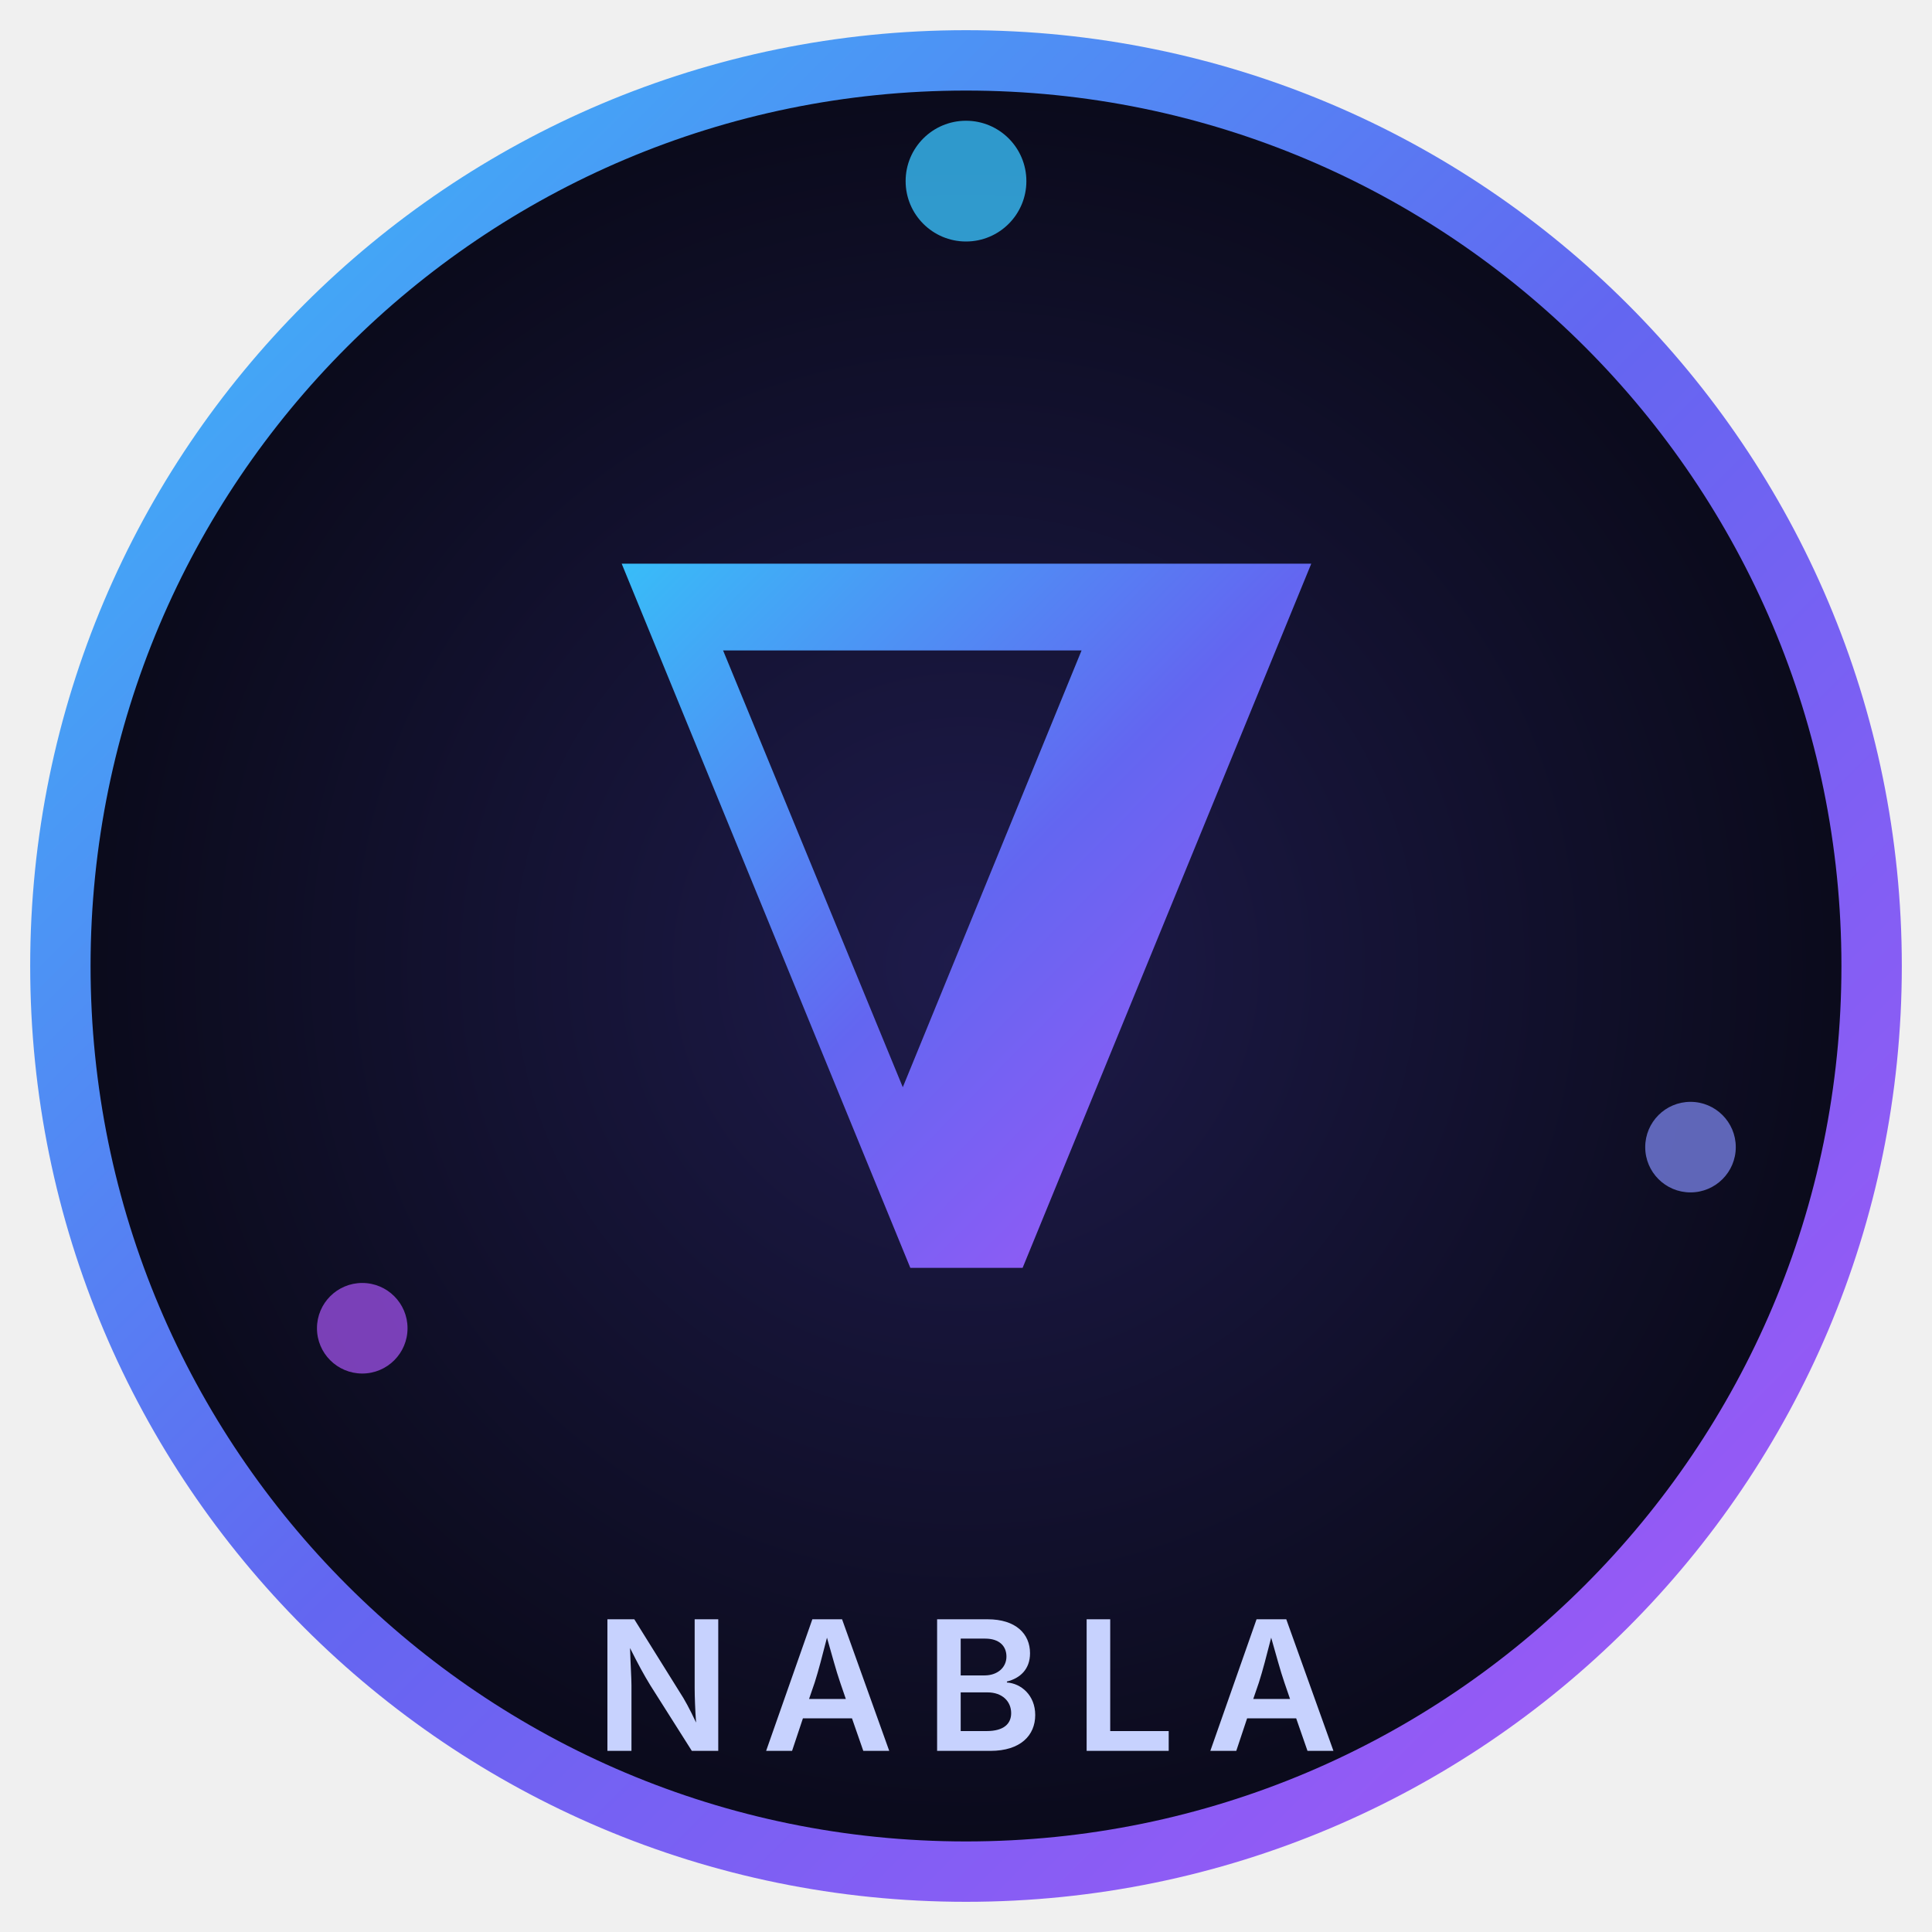
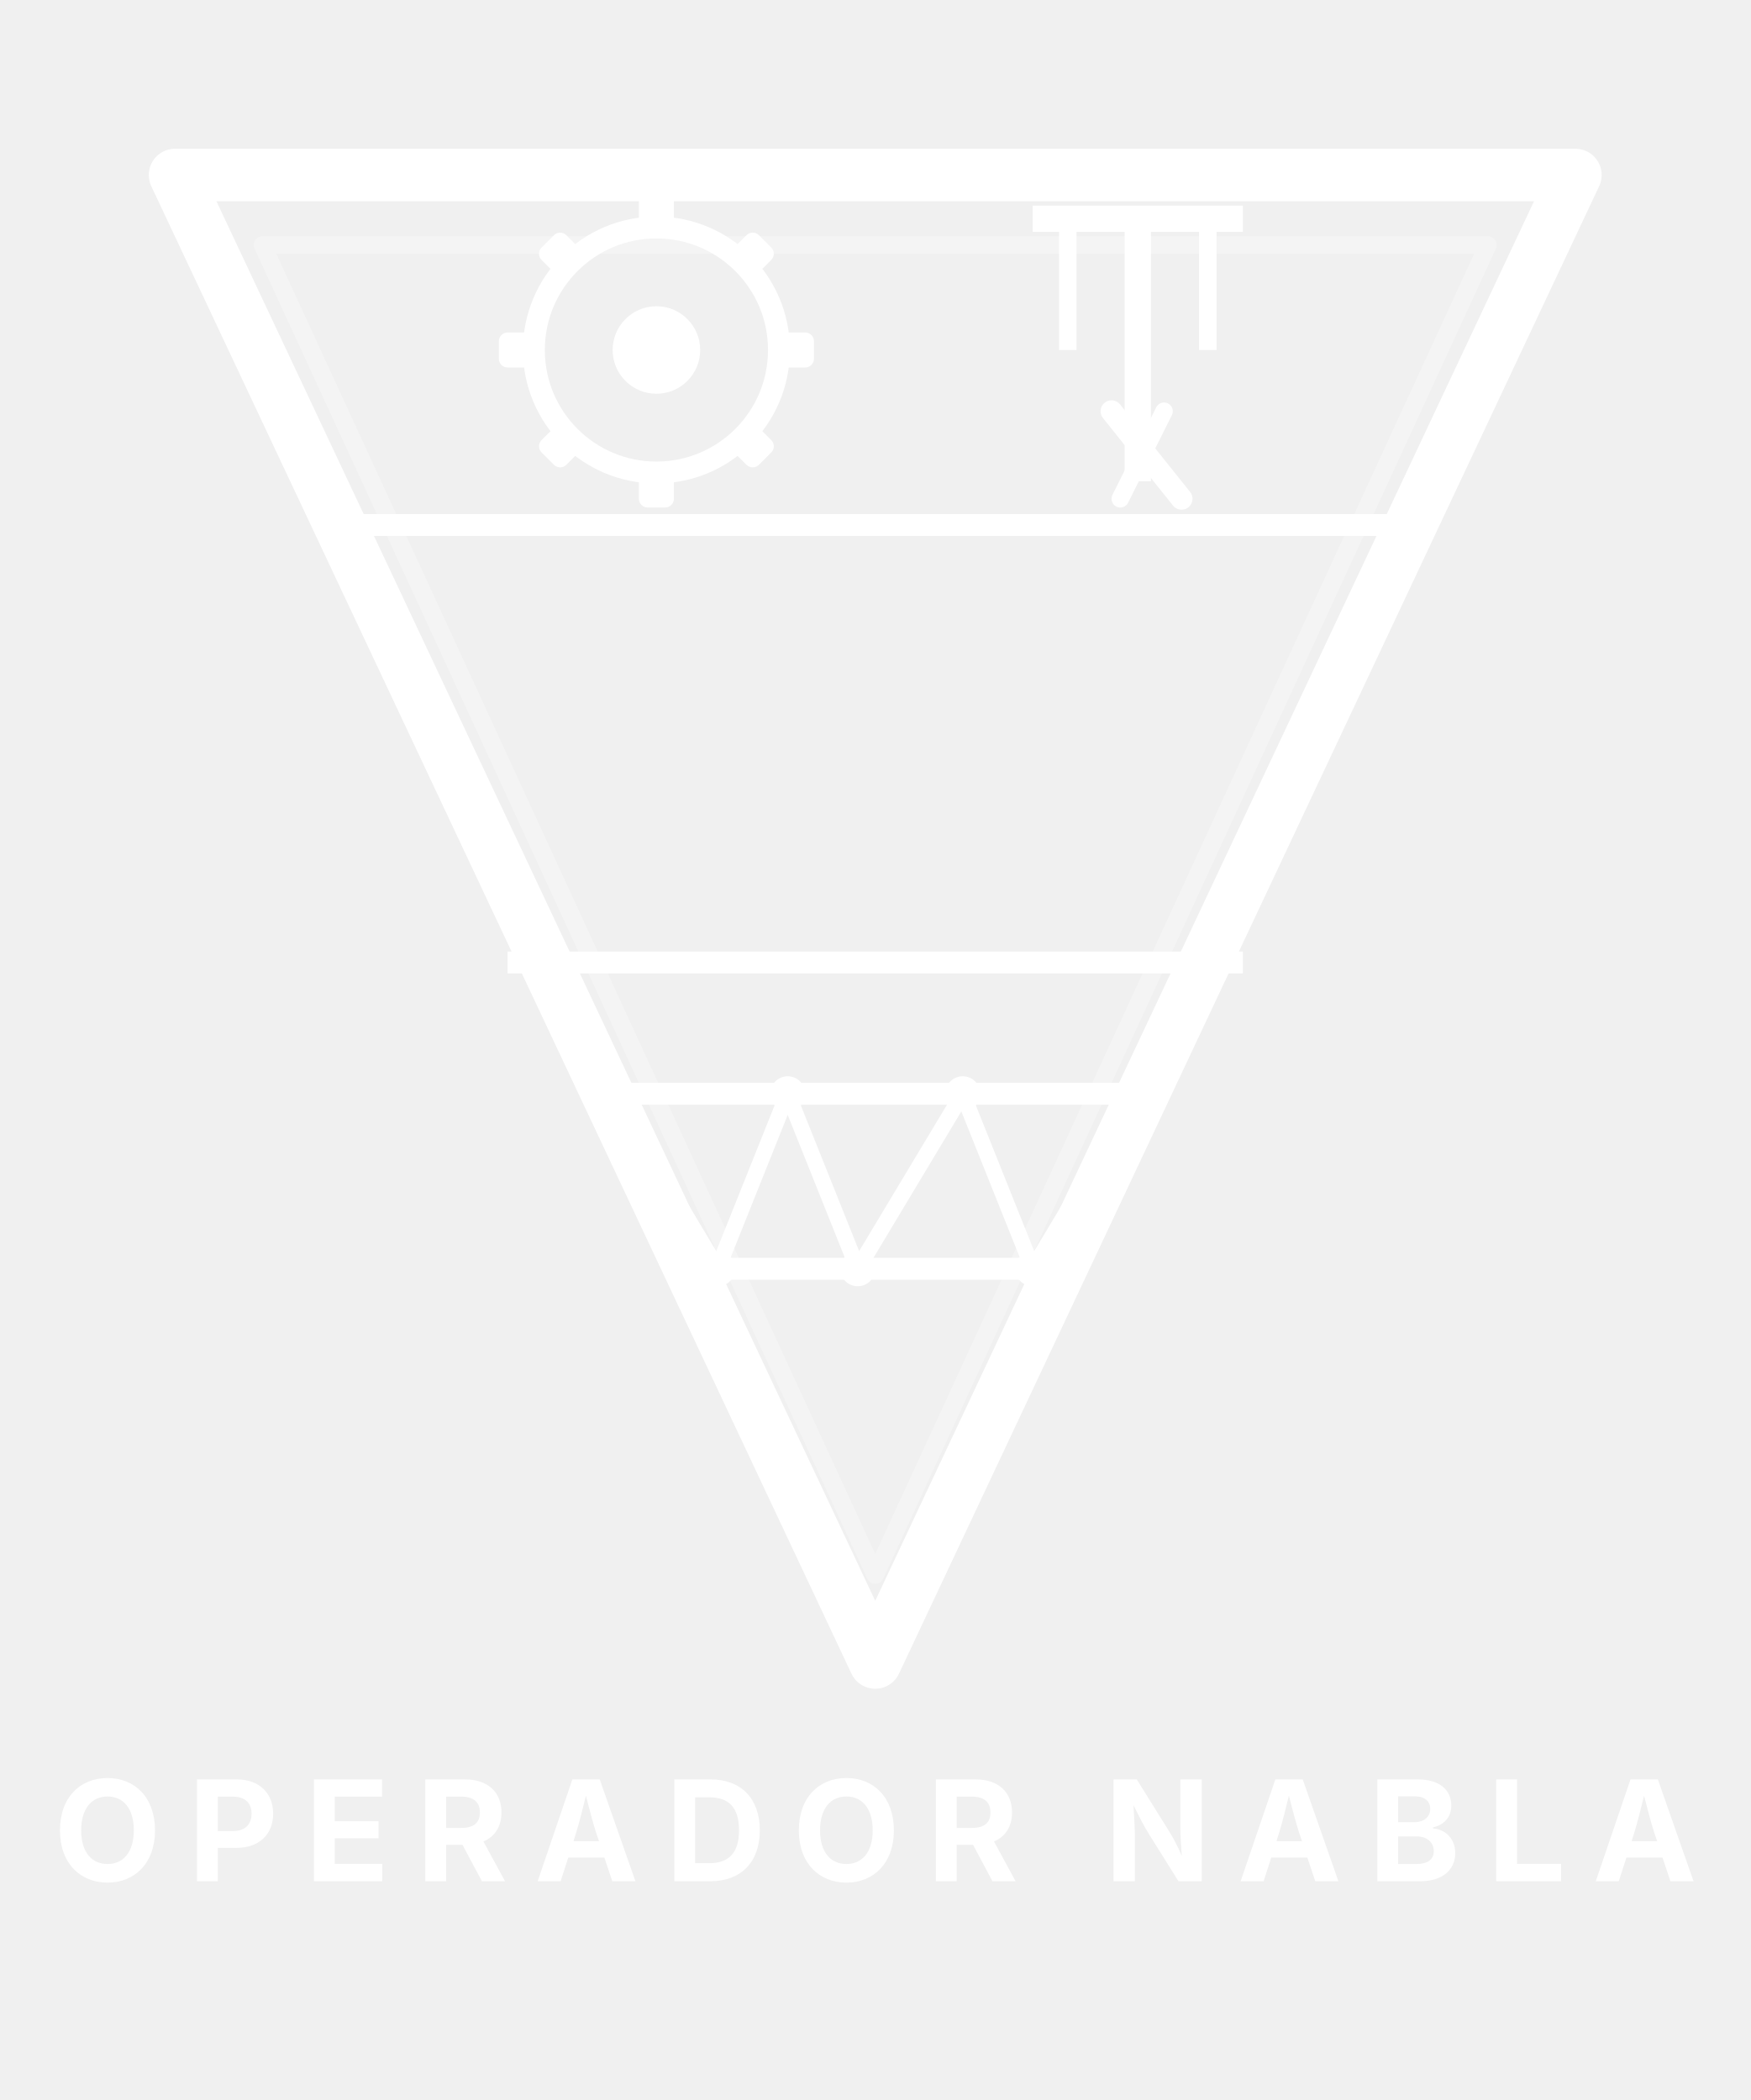
- <svg xmlns="http://www.w3.org/2000/svg" viewBox="0 0 64 64">
-   <defs>
-     <linearGradient id="nl1" x1="0%" y1="0%" x2="100%" y2="100%">
-       <stop offset="0%" stop-color="#38bdf8" />
-       <stop offset="50%" stop-color="#6366f1" />
-       <stop offset="100%" stop-color="#a855f7" />
-     </linearGradient>
-     <radialGradient id="nl2" cx="50%" cy="50%" r="50%">
-       <stop offset="0%" stop-color="#1e1b4b" />
-       <stop offset="100%" stop-color="#0a0a1a" />
-     </radialGradient>
-   </defs>
-   <circle cx="32" cy="32" r="30" fill="url(#nl2)" stroke="url(#nl1)" stroke-width="2" />
-   <text x="32" y="42" text-anchor="middle" font-family="serif" font-size="32" font-weight="bold" fill="url(#nl1)">∇</text>
-   <circle cx="32" cy="6" r="2" fill="#38bdf8" opacity="0.8" />
-   <circle cx="56" cy="38" r="1.5" fill="#818cf8" opacity="0.7" />
-   <circle cx="12" cy="44" r="1.5" fill="#a855f7" opacity="0.7" />
-   <text x="32" y="58" text-anchor="middle" font-family="'Inter', sans-serif" font-size="6" font-weight="600" fill="#c7d2fe" letter-spacing="1">NABLA</text>
+ <svg xmlns="http://www.w3.org/2000/svg" viewBox="0 0 200 240">
+   <path d="M20 20 L180 20 L100 190 Z" fill="none" stroke="#ffffff" stroke-width="6" stroke-linejoin="round" />
+   <path d="M30 28 L170 28 L100 180 Z" fill="none" stroke="#ffffff" stroke-width="2" stroke-linejoin="round" opacity="0.3" />
+   <line x1="38" y1="60" x2="162" y2="60" stroke="#ffffff" stroke-width="2.5" />
+   <line x1="58" y1="110" x2="142" y2="110" stroke="#ffffff" stroke-width="2.5" />
+   <g transform="translate(75, 40)">
+     <circle cx="0" cy="0" r="14" fill="none" stroke="#ffffff" stroke-width="2.5" />
+     <circle cx="0" cy="0" r="5" fill="#ffffff" />
+     <rect x="-2" y="-18" width="4" height="5" fill="#ffffff" rx="1" />
+     <rect x="-2" y="13" width="4" height="5" fill="#ffffff" rx="1" />
+     <rect x="-18" y="-2" width="5" height="4" fill="#ffffff" rx="1" />
+     <rect x="13" y="-2" width="5" height="4" fill="#ffffff" rx="1" />
+     <rect x="9" y="-13" width="4" height="4" fill="#ffffff" rx="1" transform="rotate(45, 11, -11)" />
+     <rect x="-13" y="-13" width="4" height="4" fill="#ffffff" rx="1" transform="rotate(-45, -11, -11)" />
+     <rect x="9" y="9" width="4" height="4" fill="#ffffff" rx="1" transform="rotate(-45, 11, 11)" />
+     <rect x="-13" y="9" width="4" height="4" fill="#ffffff" rx="1" transform="rotate(45, -11, 11)" />
+   </g>
+   <g transform="translate(130, 35)">
+     <line x1="0" y1="-10" x2="0" y2="20" stroke="#ffffff" stroke-width="3" />
+     <line x1="-12" y1="-10" x2="12" y2="-10" stroke="#ffffff" stroke-width="3" />
+     <line x1="-8" y1="-10" x2="-8" y2="5" stroke="#ffffff" stroke-width="2" />
+     <line x1="8" y1="-10" x2="8" y2="5" stroke="#ffffff" stroke-width="2" />
+     <line x1="-3" y1="12" x2="5" y2="22" stroke="#ffffff" stroke-width="2.5" stroke-linecap="round" />
+     <line x1="3" y1="12" x2="-2" y2="22" stroke="#ffffff" stroke-width="2" stroke-linecap="round" />
+   </g>
+   <g transform="translate(100, 125)">
+     <line x1="-30" y1="0" x2="30" y2="0" stroke="#ffffff" stroke-width="2.5" />
+     <line x1="-22" y1="20" x2="22" y2="20" stroke="#ffffff" stroke-width="2.5" />
+     <line x1="-30" y1="0" x2="-18" y2="20" stroke="#ffffff" stroke-width="1.8" />
+     <line x1="-18" y1="20" x2="-10" y2="0" stroke="#ffffff" stroke-width="1.8" />
+     <line x1="-10" y1="0" x2="-2" y2="20" stroke="#ffffff" stroke-width="1.8" />
+     <line x1="-2" y1="20" x2="10" y2="0" stroke="#ffffff" stroke-width="1.8" />
+     <line x1="10" y1="0" x2="18" y2="20" stroke="#ffffff" stroke-width="1.8" />
+     <line x1="18" y1="20" x2="30" y2="0" stroke="#ffffff" stroke-width="1.8" />
+     <circle cx="-30" cy="0" r="2" fill="#ffffff" />
+     <circle cx="-10" cy="0" r="2" fill="#ffffff" />
+     <circle cx="10" cy="0" r="2" fill="#ffffff" />
+     <circle cx="30" cy="0" r="2" fill="#ffffff" />
+     <circle cx="-18" cy="20" r="2" fill="#ffffff" />
+     <circle cx="-2" cy="20" r="2" fill="#ffffff" />
+     <circle cx="18" cy="20" r="2" fill="#ffffff" />
+   </g>
+   <text x="100" y="215" text-anchor="middle" font-family="'Inter', 'Segoe UI', sans-serif" font-size="16" font-weight="700" fill="#ffffff" letter-spacing="3">OPERADOR NABLA</text>
</svg>
